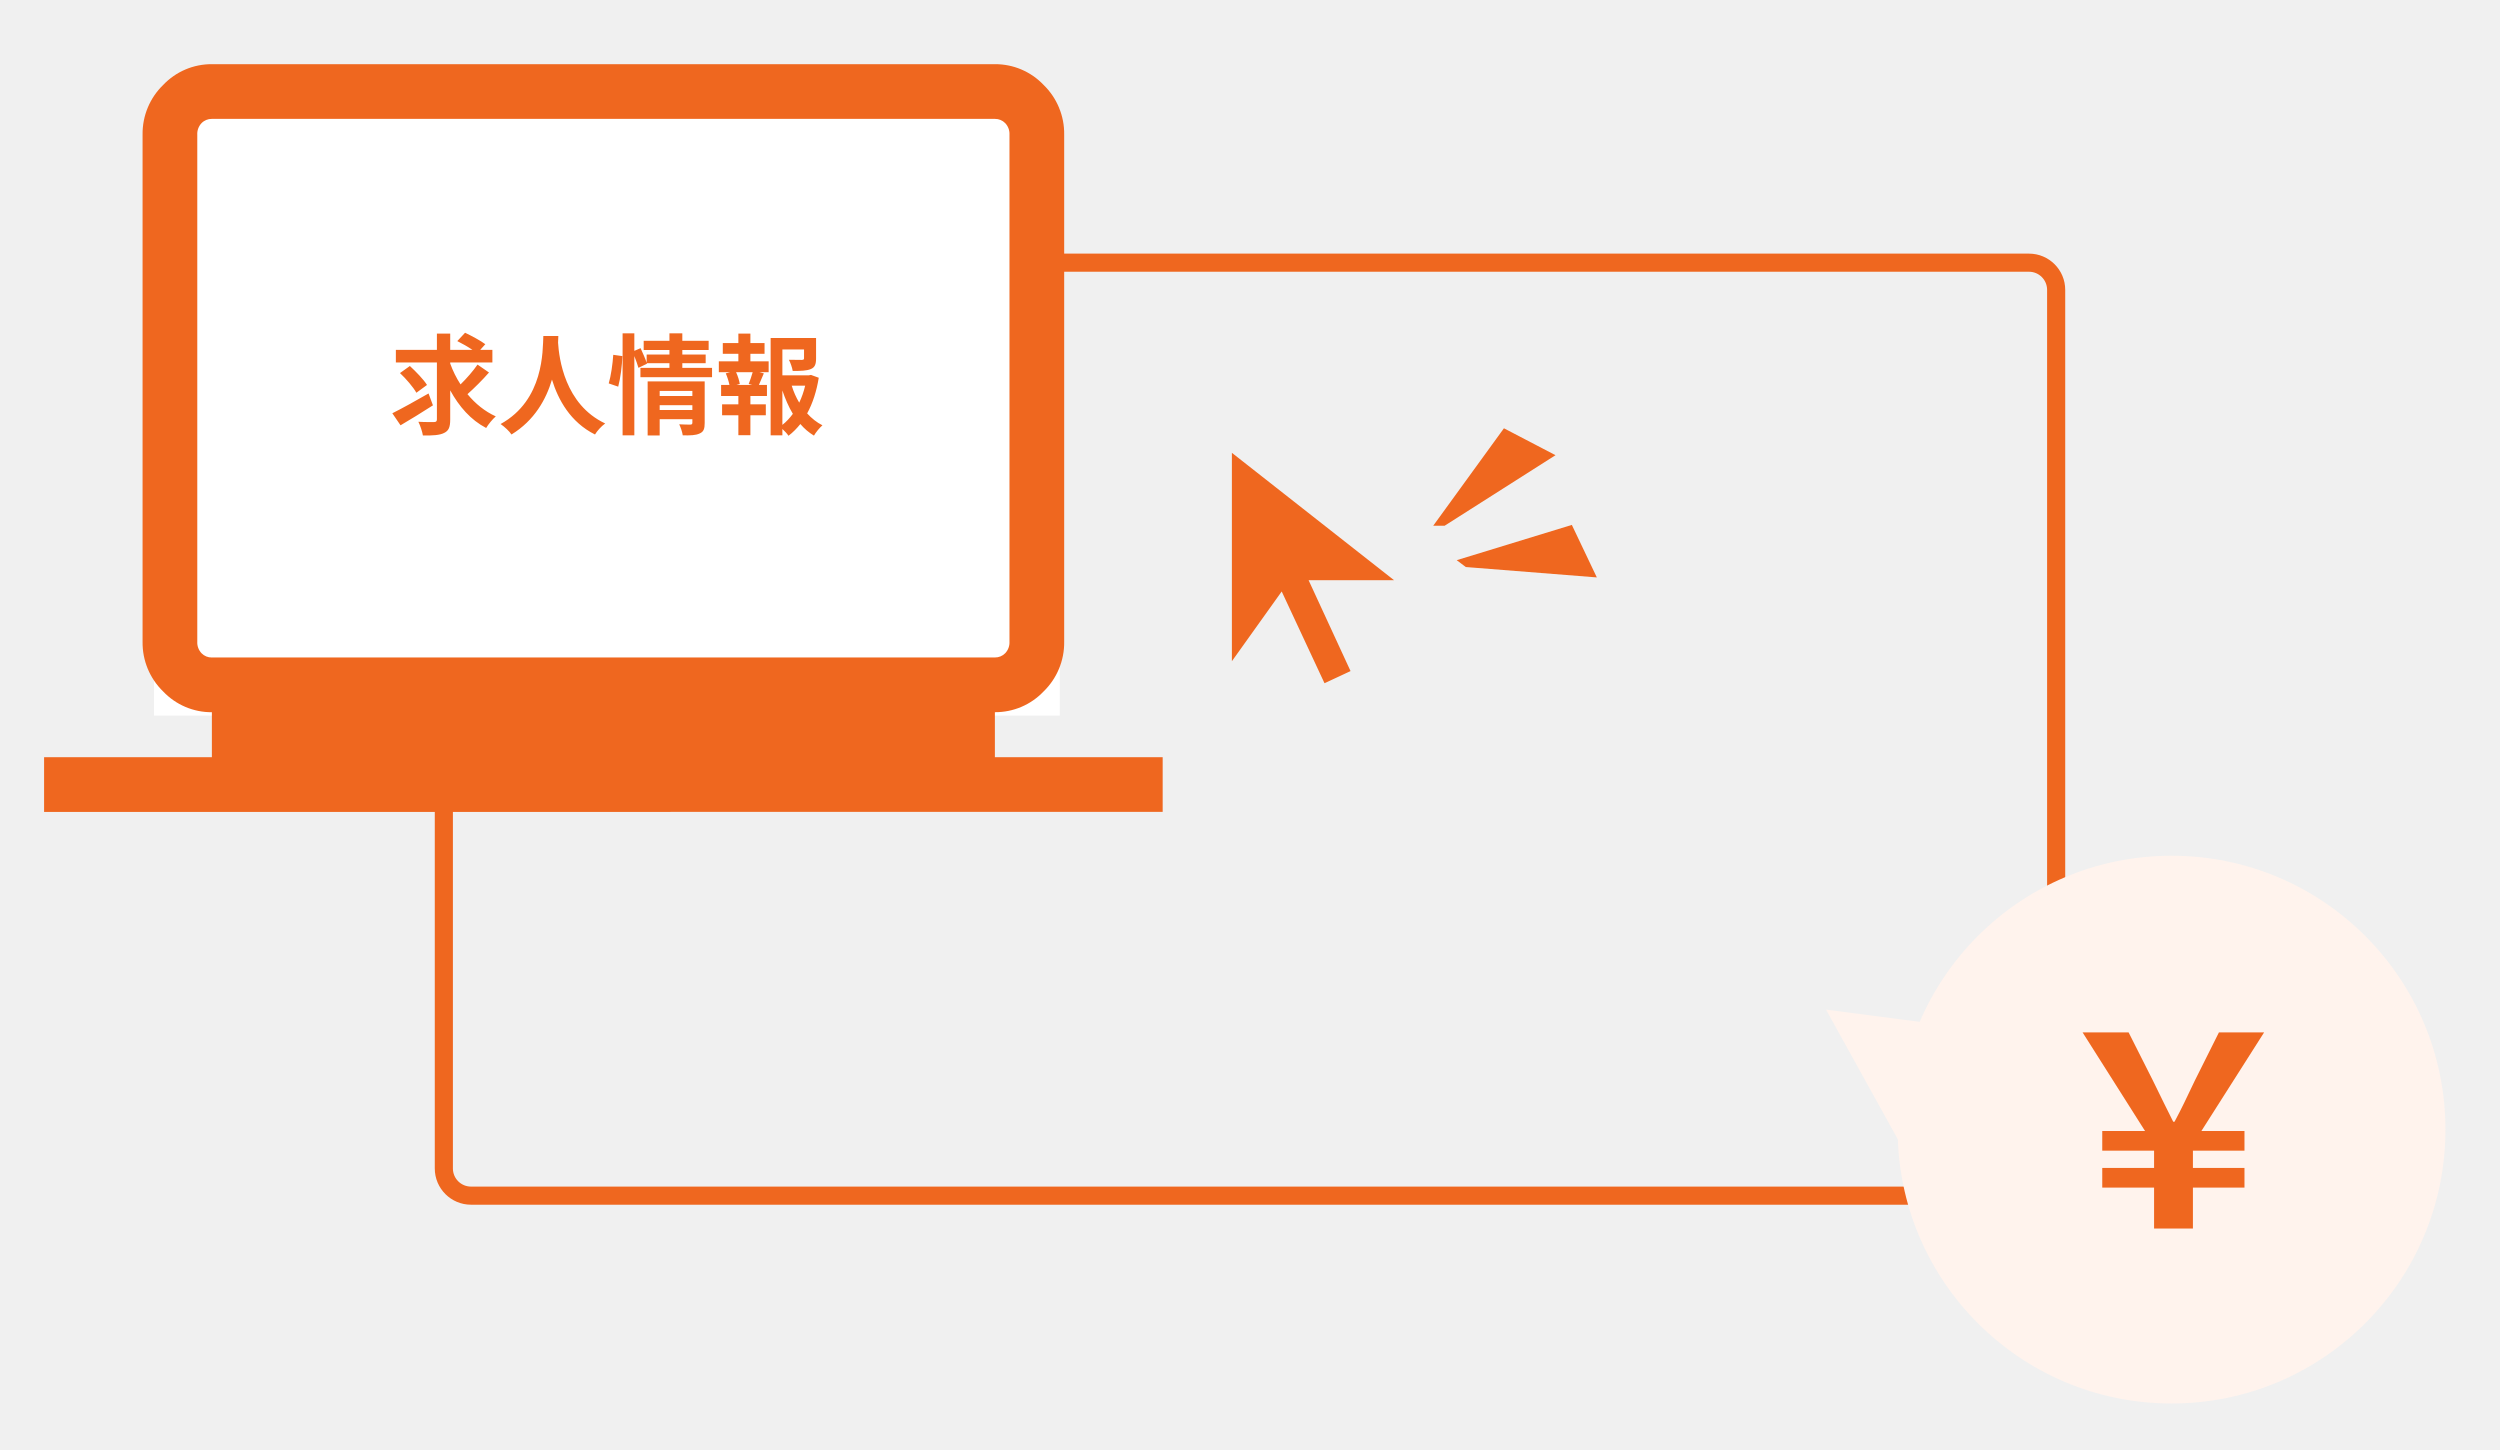
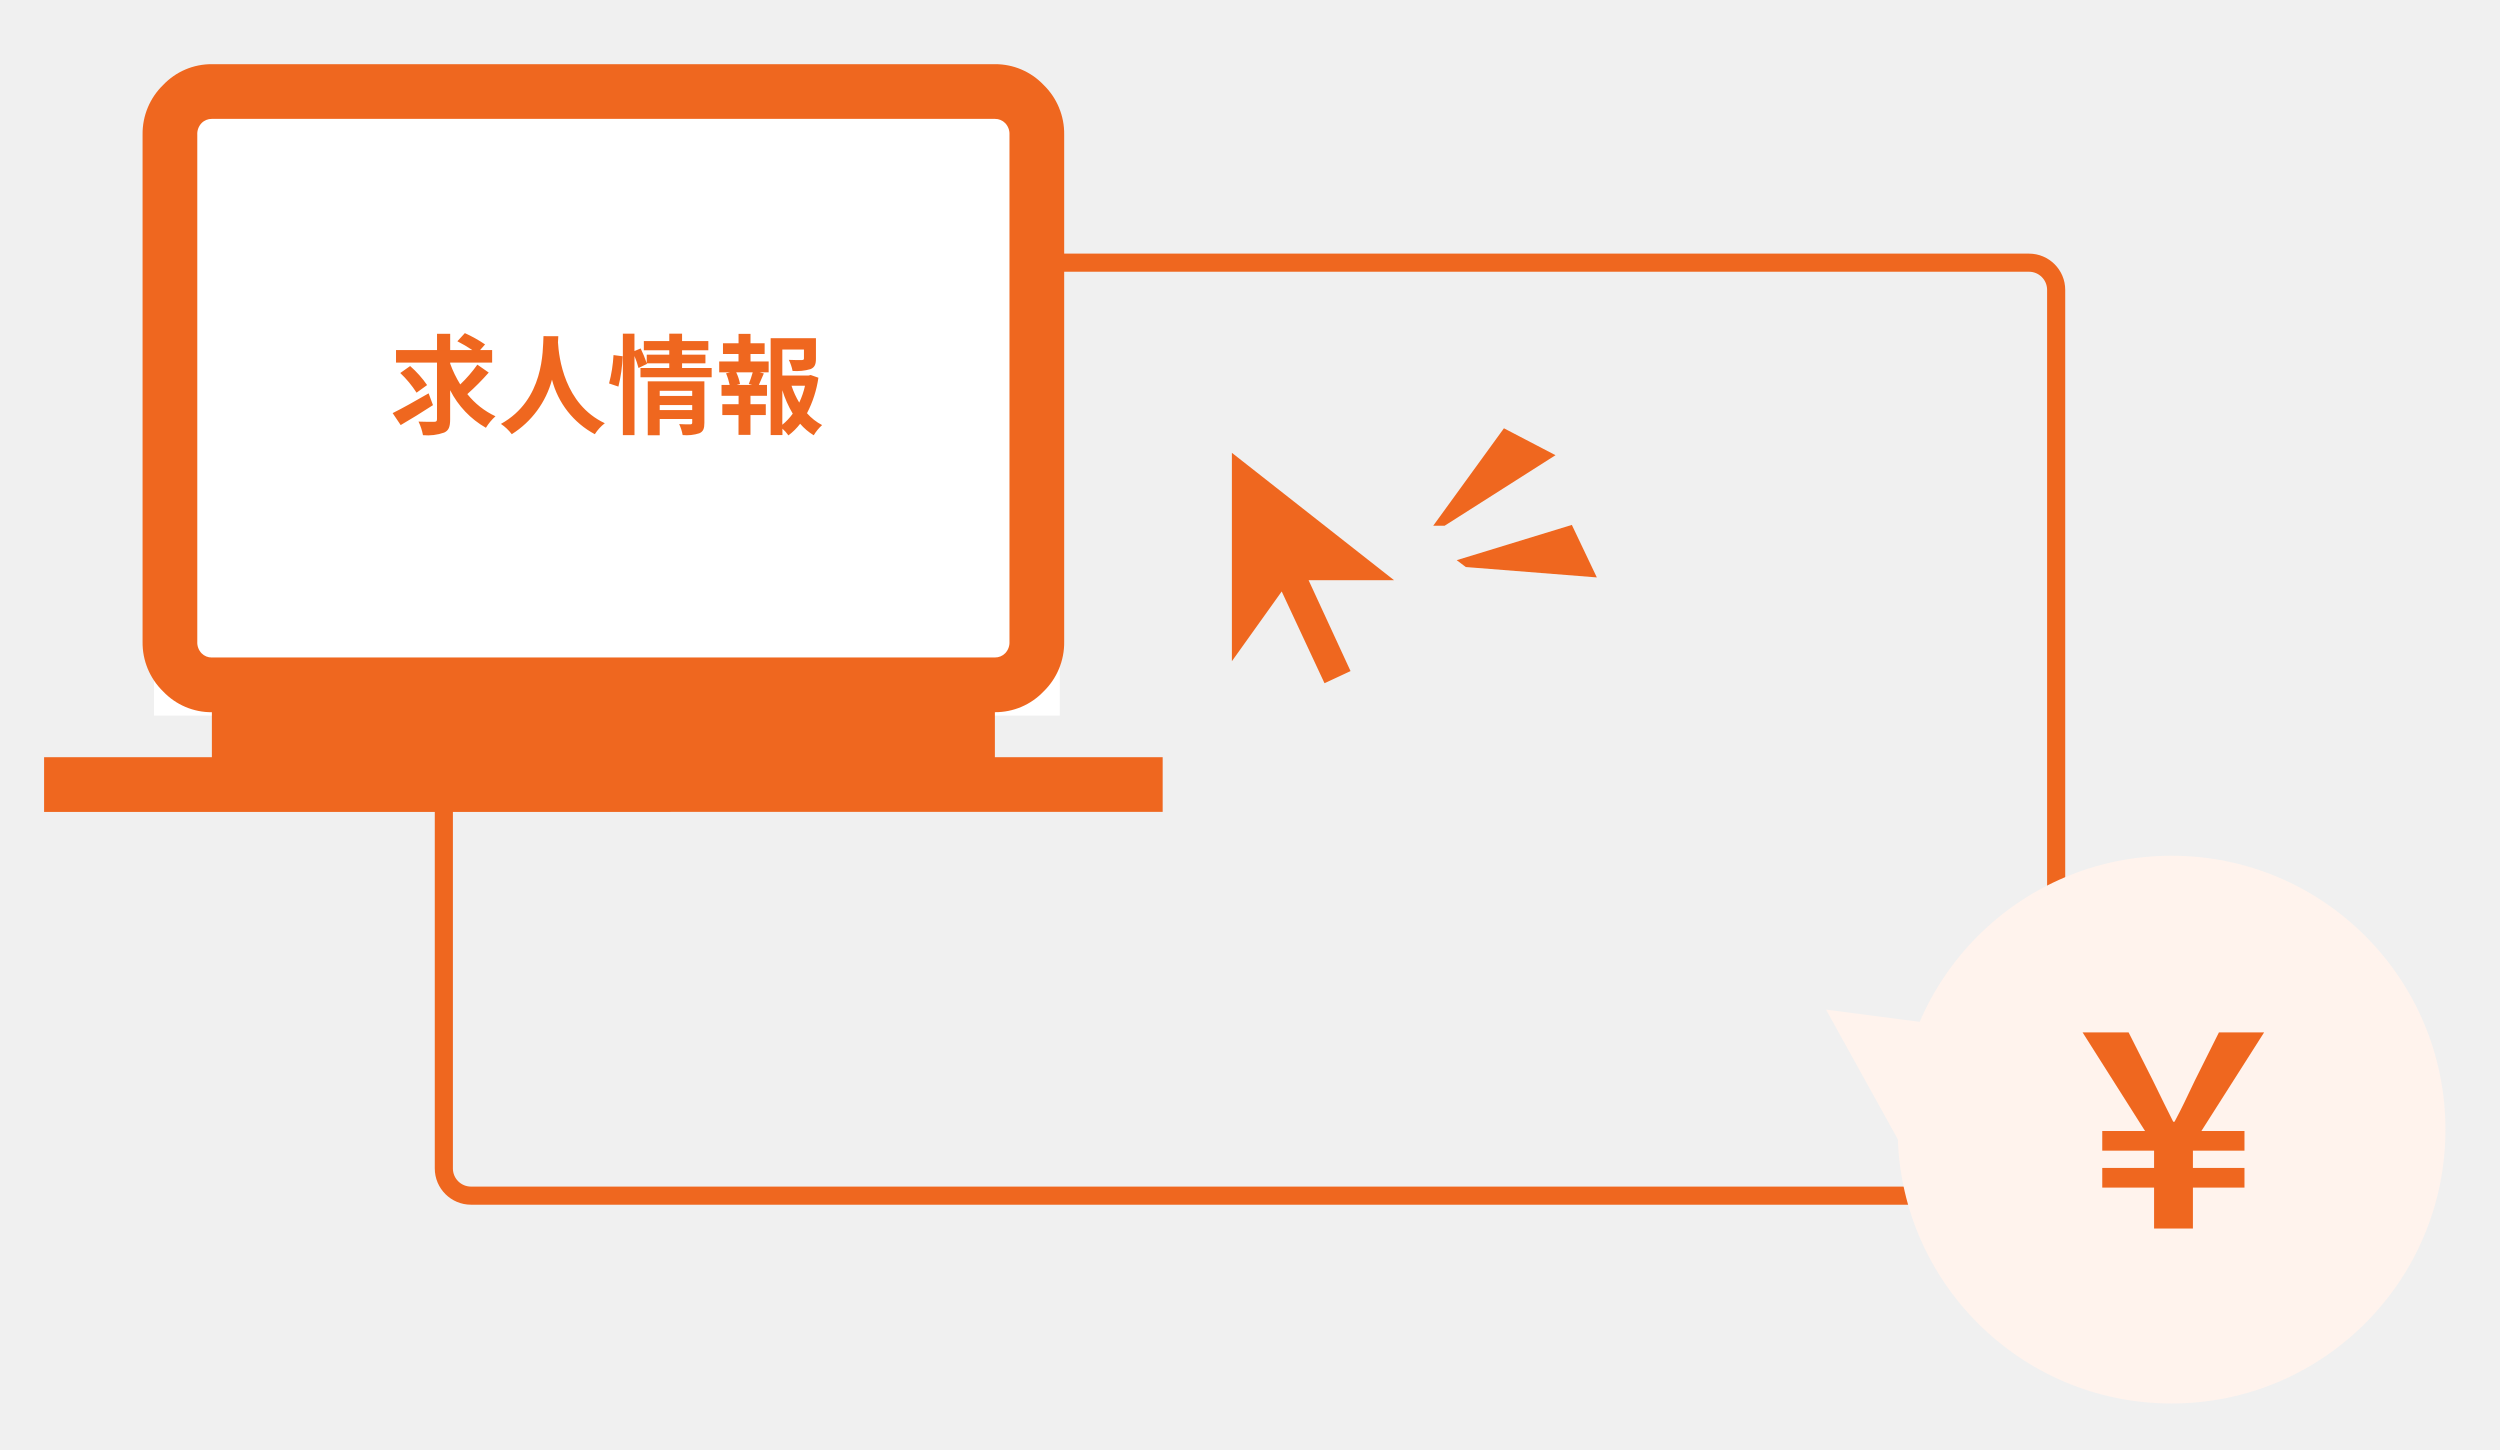
<svg xmlns="http://www.w3.org/2000/svg" width="276" height="160" viewBox="0 0 276 160">
  <defs>
    <clipPath id="a">
      <rect width="276" height="160" rx="4" transform="translate(-7.024 138)" fill="#fff" />
    </clipPath>
    <clipPath id="b">
      <rect width="34.556" height="34.556" fill="#e3e3e3" />
    </clipPath>
  </defs>
  <g transform="translate(7.024 -138)" clip-path="url(#a)">
    <path d="M4,2A2,2,0,0,0,2,4v97a2,2,0,0,0,2,2H176a2,2,0,0,0,2-2V4a2,2,0,0,0-2-2H4M4,0H176a4,4,0,0,1,4,4v97a4,4,0,0,1-4,4H4a4,4,0,0,1-4-4V4A4,4,0,0,1,4,0Z" transform="translate(40.976 166)" fill="#ef671f" />
    <g transform="translate(14 -22.562)">
      <g transform="translate(-16.157 167.562)">
        <rect width="100" height="67" transform="translate(12.133 5)" fill="#fff" />
        <path d="M1,90.551v-6.04H19.524V79.545a7.347,7.347,0,0,1-5.369-2.282,7.5,7.5,0,0,1-2.282-5.5V15.785a7.5,7.5,0,0,1,2.282-5.5A7.347,7.347,0,0,1,19.524,8h86.444a7.347,7.347,0,0,1,5.369,2.282,7.5,7.5,0,0,1,2.282,5.5V71.759a7.5,7.5,0,0,1-2.282,5.5,7.347,7.347,0,0,1-5.369,2.282v4.966h18.524v6.04ZM19.524,73.5h86.444a1.553,1.553,0,0,0,1.141-.47,1.723,1.723,0,0,0,.47-1.275V15.785a1.723,1.723,0,0,0-.47-1.275,1.553,1.553,0,0,0-1.141-.47H19.524a1.553,1.553,0,0,0-1.141.47,1.723,1.723,0,0,0-.47,1.275V71.759a1.723,1.723,0,0,0,.47,1.275,1.553,1.553,0,0,0,1.141.47Zm-1.611,0v0Z" transform="translate(-1 -7.915)" fill="#ef671f" />
      </g>
-       <text transform="translate(45.976 207.562)" fill="#ef671f" font-size="12" font-family="NotoSansJP-Bold, Noto Sans JP" font-weight="700">
-         <tspan x="-24" y="0">求人情報</tspan>
-       </text>
+       <path d="M-19.68-3.576c-1.428.828-2.976,1.692-3.972,2.184l.888,1.32c1.044-.6,2.376-1.428,3.564-2.2Zm-.168-.912a11.389,11.389,0,0,0-1.872-2.1l-1.092.768a11.708,11.708,0,0,1,1.8,2.172ZM-14.3-6.744A14.949,14.949,0,0,1-16.188-4.56,12.27,12.27,0,0,1-17.3-6.852v-.12h4.632v-1.38H-14l.552-.624a14.79,14.79,0,0,0-2.232-1.248l-.828.9a16.568,16.568,0,0,1,1.656.972H-17.3v-1.8h-1.452v1.8H-23.28v1.38h4.524V-.72c0,.216-.084.288-.312.288s-1,.012-1.728-.024a5.922,5.922,0,0,1,.492,1.5,5.507,5.507,0,0,0,2.34-.288c.5-.228.66-.624.66-1.464V-3.924A9.933,9.933,0,0,0-13.356.228,5.732,5.732,0,0,1-12.3-1.044a8.678,8.678,0,0,1-3.108-2.448,27.649,27.649,0,0,0,2.364-2.376ZM-7-9.888C-7.08-8.3-6.912-2.856-11.7-.2A5,5,0,0,1-10.5.936,10.247,10.247,0,0,0-6.06-5.088,9.516,9.516,0,0,0-1.332.936,4.69,4.69,0,0,1-.228-.276C-4.7-2.376-5.3-7.548-5.4-9.2c.012-.252.024-.492.036-.684ZM1.272-4.32A16.2,16.2,0,0,0,1.74-7.668L.732-7.8A15.692,15.692,0,0,1,.24-4.668Zm4.56,2.592V-2.28H9.42v.552ZM9.42-3.852v.564H5.832v-.564ZM10.764-4.9H4.512V1.056h1.32v-1.8H9.42v.4c0,.144-.06.192-.228.192S8.472-.144,7.98-.18a4.729,4.729,0,0,1,.384,1.212,4.592,4.592,0,0,0,1.848-.2c.432-.192.552-.528.552-1.152ZM8.3-6.372v-.516h2.58v-.96H8.3v-.48h2.9v-1.02H8.3v-.816H6.888v.816H4.08v1.02H6.888v.48H4.4V-6.9a14.315,14.315,0,0,0-.672-1.632l-.684.288v-1.92H1.764v11.2H3.048V-7.692a10.033,10.033,0,0,1,.444,1.32l.936-.456L4.4-6.888H6.888v.516H3.708v1.02h7.86v-1.02ZM16.056-4.5h-1.74l.384-.108a5.129,5.129,0,0,0-.42-1.284H16.1a12.382,12.382,0,0,1-.432,1.284Zm-.2-3.42h1.56V-9.1h-1.56V-10.14h-1.32V-9.1H12.816V-7.92h1.716v.828H12.4v1.2h1.188l-.432.108a6.837,6.837,0,0,1,.4,1.284h-.9v1.2h1.884v.924H12.744v1.2h1.788V1.008h1.32V-1.176h1.692v-1.2H15.852V-3.3h1.824V-4.5h-.9c.168-.36.348-.828.552-1.272l-.468-.12h1v-1.2h-2Zm3.516,4A11.869,11.869,0,0,0,20.52-1.332,6.218,6.218,0,0,1,19.368-.108Zm2.5-.492a8.718,8.718,0,0,1-.636,1.86,9.03,9.03,0,0,1-.852-1.86ZM22.5-5.6l-.24.06H19.368V-8.412h2.388v.984c0,.132-.06.168-.24.18s-.84,0-1.428-.024A4.9,4.9,0,0,1,20.5-6.048a5.562,5.562,0,0,0,1.98-.2c.468-.192.6-.54.6-1.152V-9.66h-5V1.032h1.3V.324a4.141,4.141,0,0,1,.66.744A6.624,6.624,0,0,0,21.336-.216a6.3,6.3,0,0,0,1.5,1.272A4.936,4.936,0,0,1,23.76-.072,5.789,5.789,0,0,1,22.092-1.38,12.257,12.257,0,0,0,23.352-5.3Z" transform="translate(45.976 207.562)" fill="#ef671f" />
    </g>
    <g transform="translate(206.226 113.473)">
      <g transform="translate(-12.141 119)">
        <circle cx="30.237" cy="30.237" r="30.237" transform="translate(8.394)" fill="#fff3ed" />
        <path d="M19.96,0,0,26.064l31.149.558Z" transform="translate(23.056 3.957) rotate(60)" fill="#fff3ed" />
      </g>
      <g transform="translate(9.211 131.959)" clip-path="url(#b)">
        <path d="M66.212,38.133H70.5V33.615h5.692V31.443H70.5V29.536h5.692V27.365H71.435L78.359,16.48H73.371l-2.641,5.281c-1.027,2.142-1.408,2.993-2.259,4.577h-.147c-.792-1.584-1.174-2.347-2.259-4.577L63.4,16.48H58.32l6.895,10.885H60.491v2.171h5.721v1.907H60.491v2.171h5.721Z" transform="translate(-50.863 -9.934)" fill="#ef671f" />
      </g>
    </g>
    <g transform="translate(3 0.31)">
      <path d="M22.226,29.437,17.5,19.307l-5.5,7.7V4L29.9,18.061H20.468L25.1,28.095Z" transform="translate(113.976 183.681)" fill="#ef671f" />
      <path d="M653.648,1628.973l-7.808,10.759H647.1l12.242-7.789Z" transform="translate(-497.638 -1444)" fill="#ef671f" />
      <path d="M7.808,0,0,10.759H1.258L13.5,2.97Z" transform="translate(157.272 190.941) rotate(37)" fill="#ef671f" />
    </g>
  </g>
</svg>
